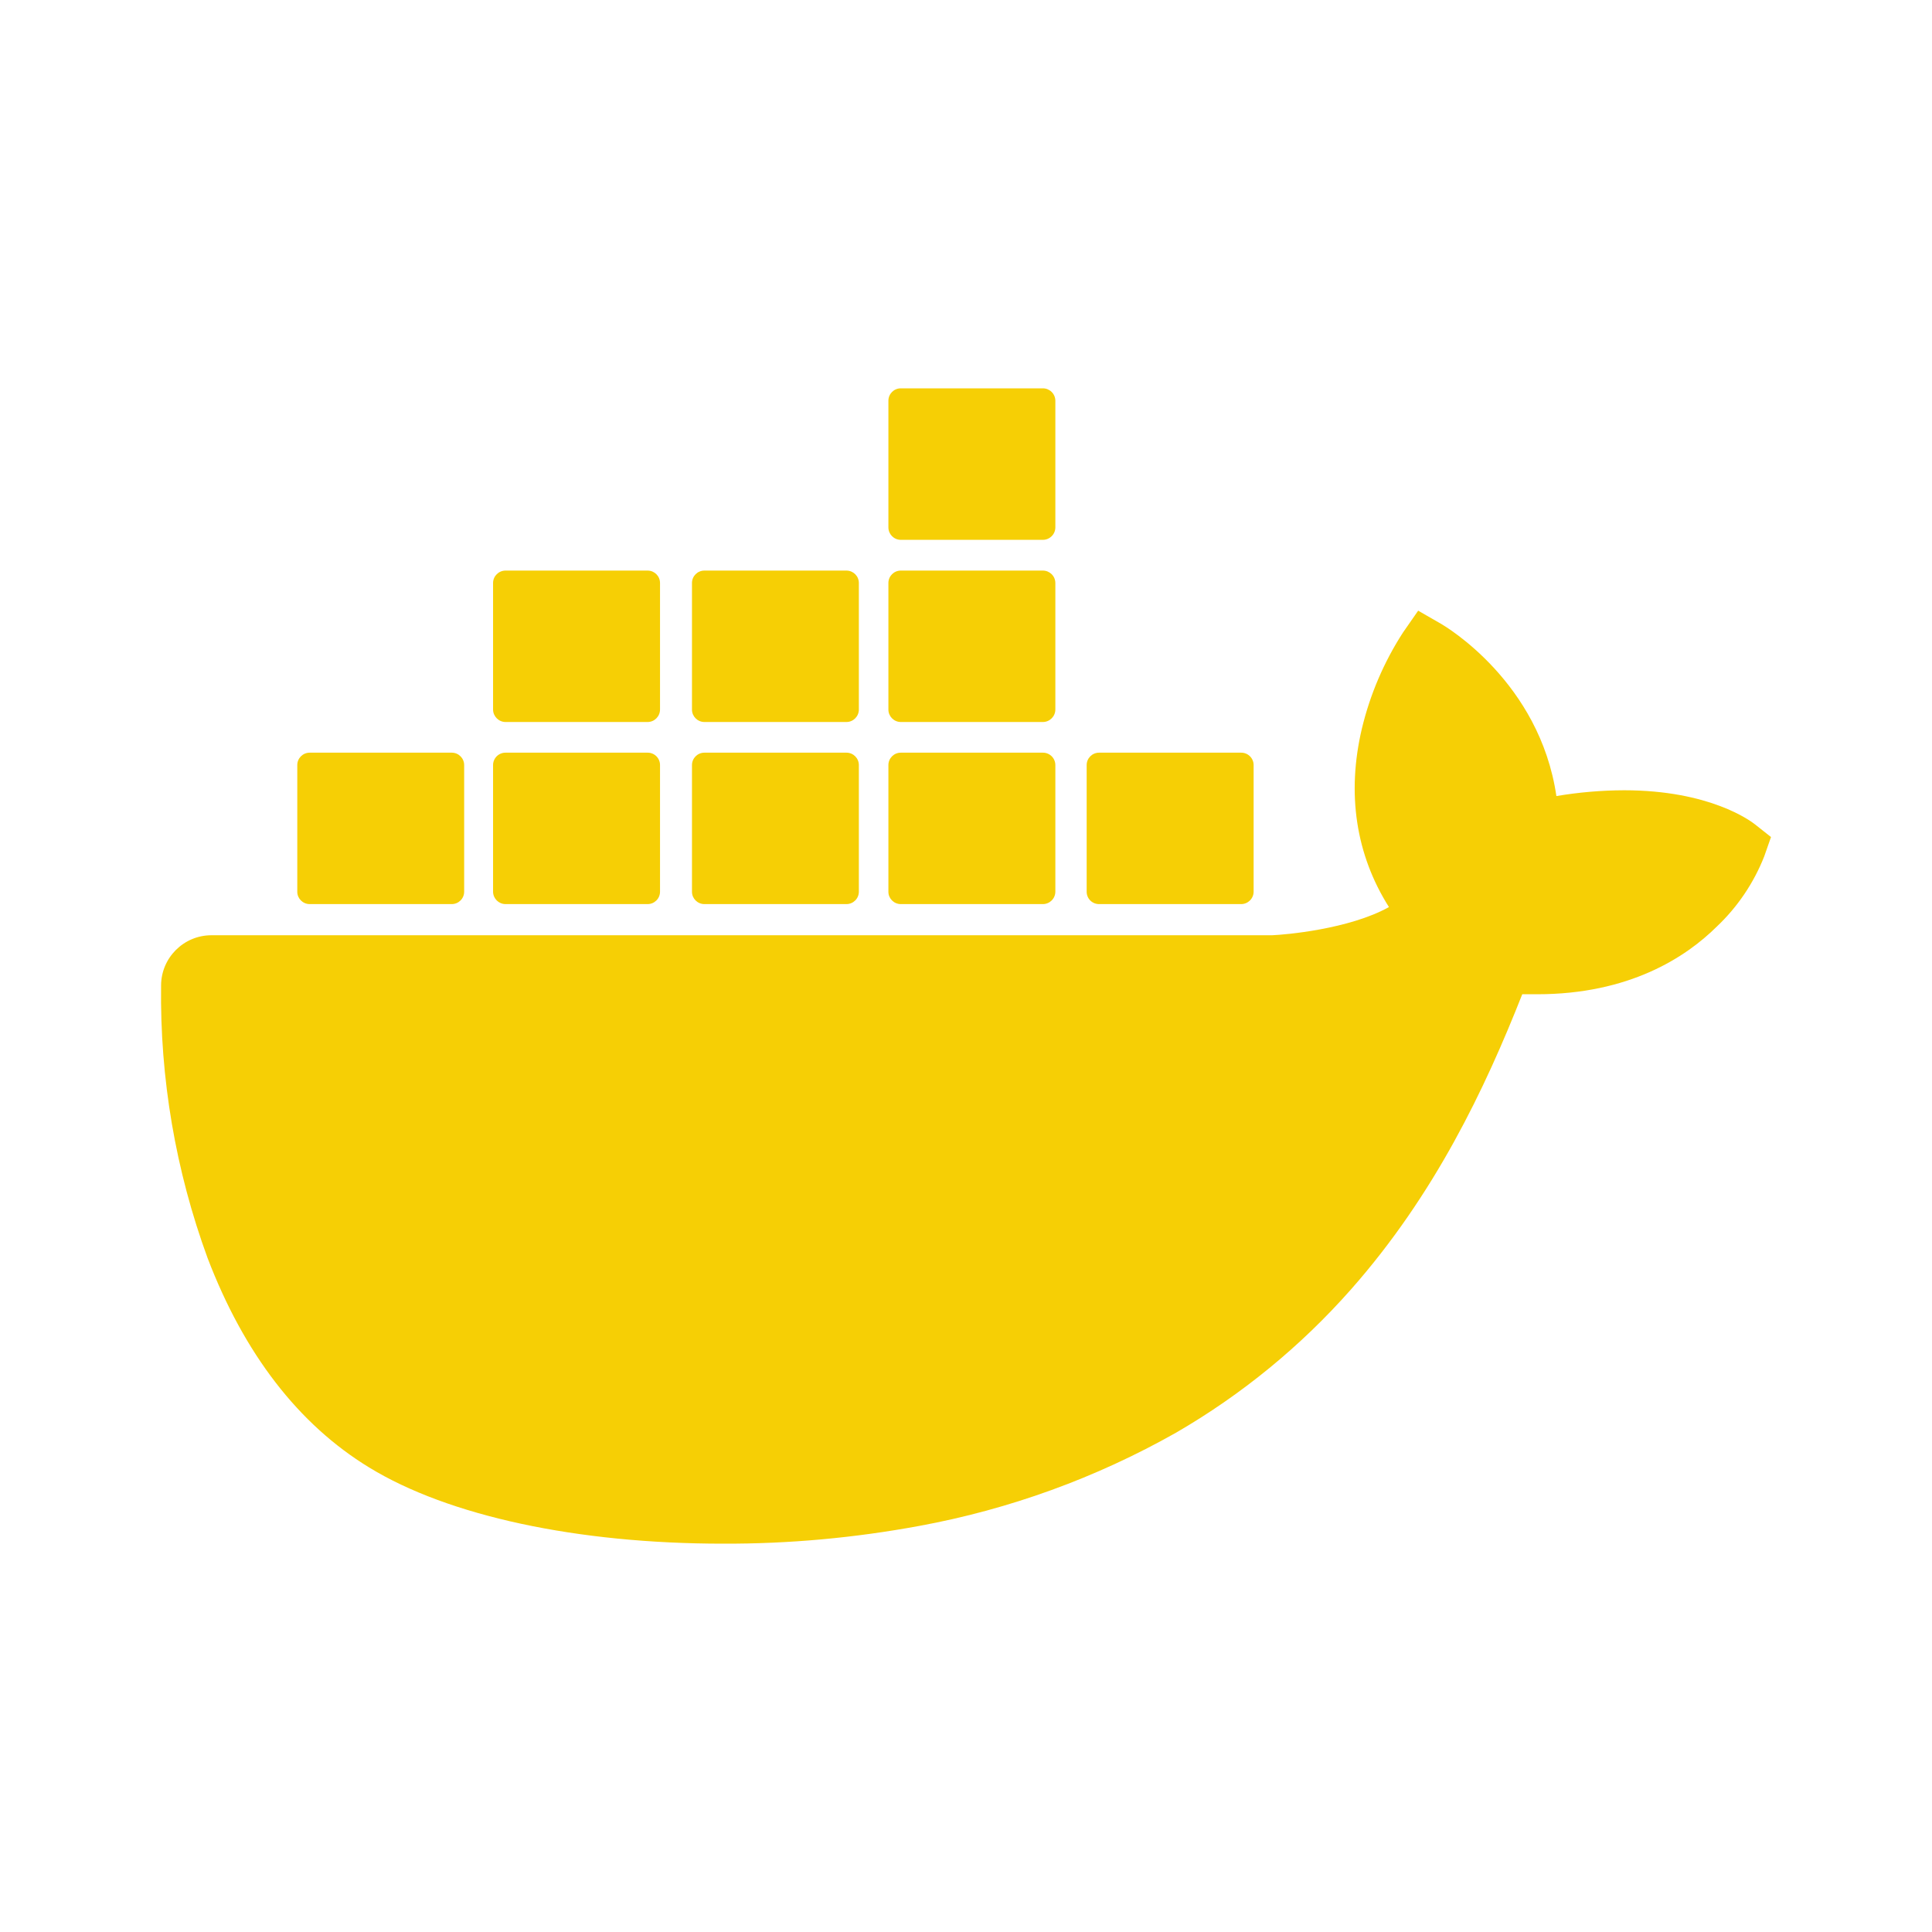
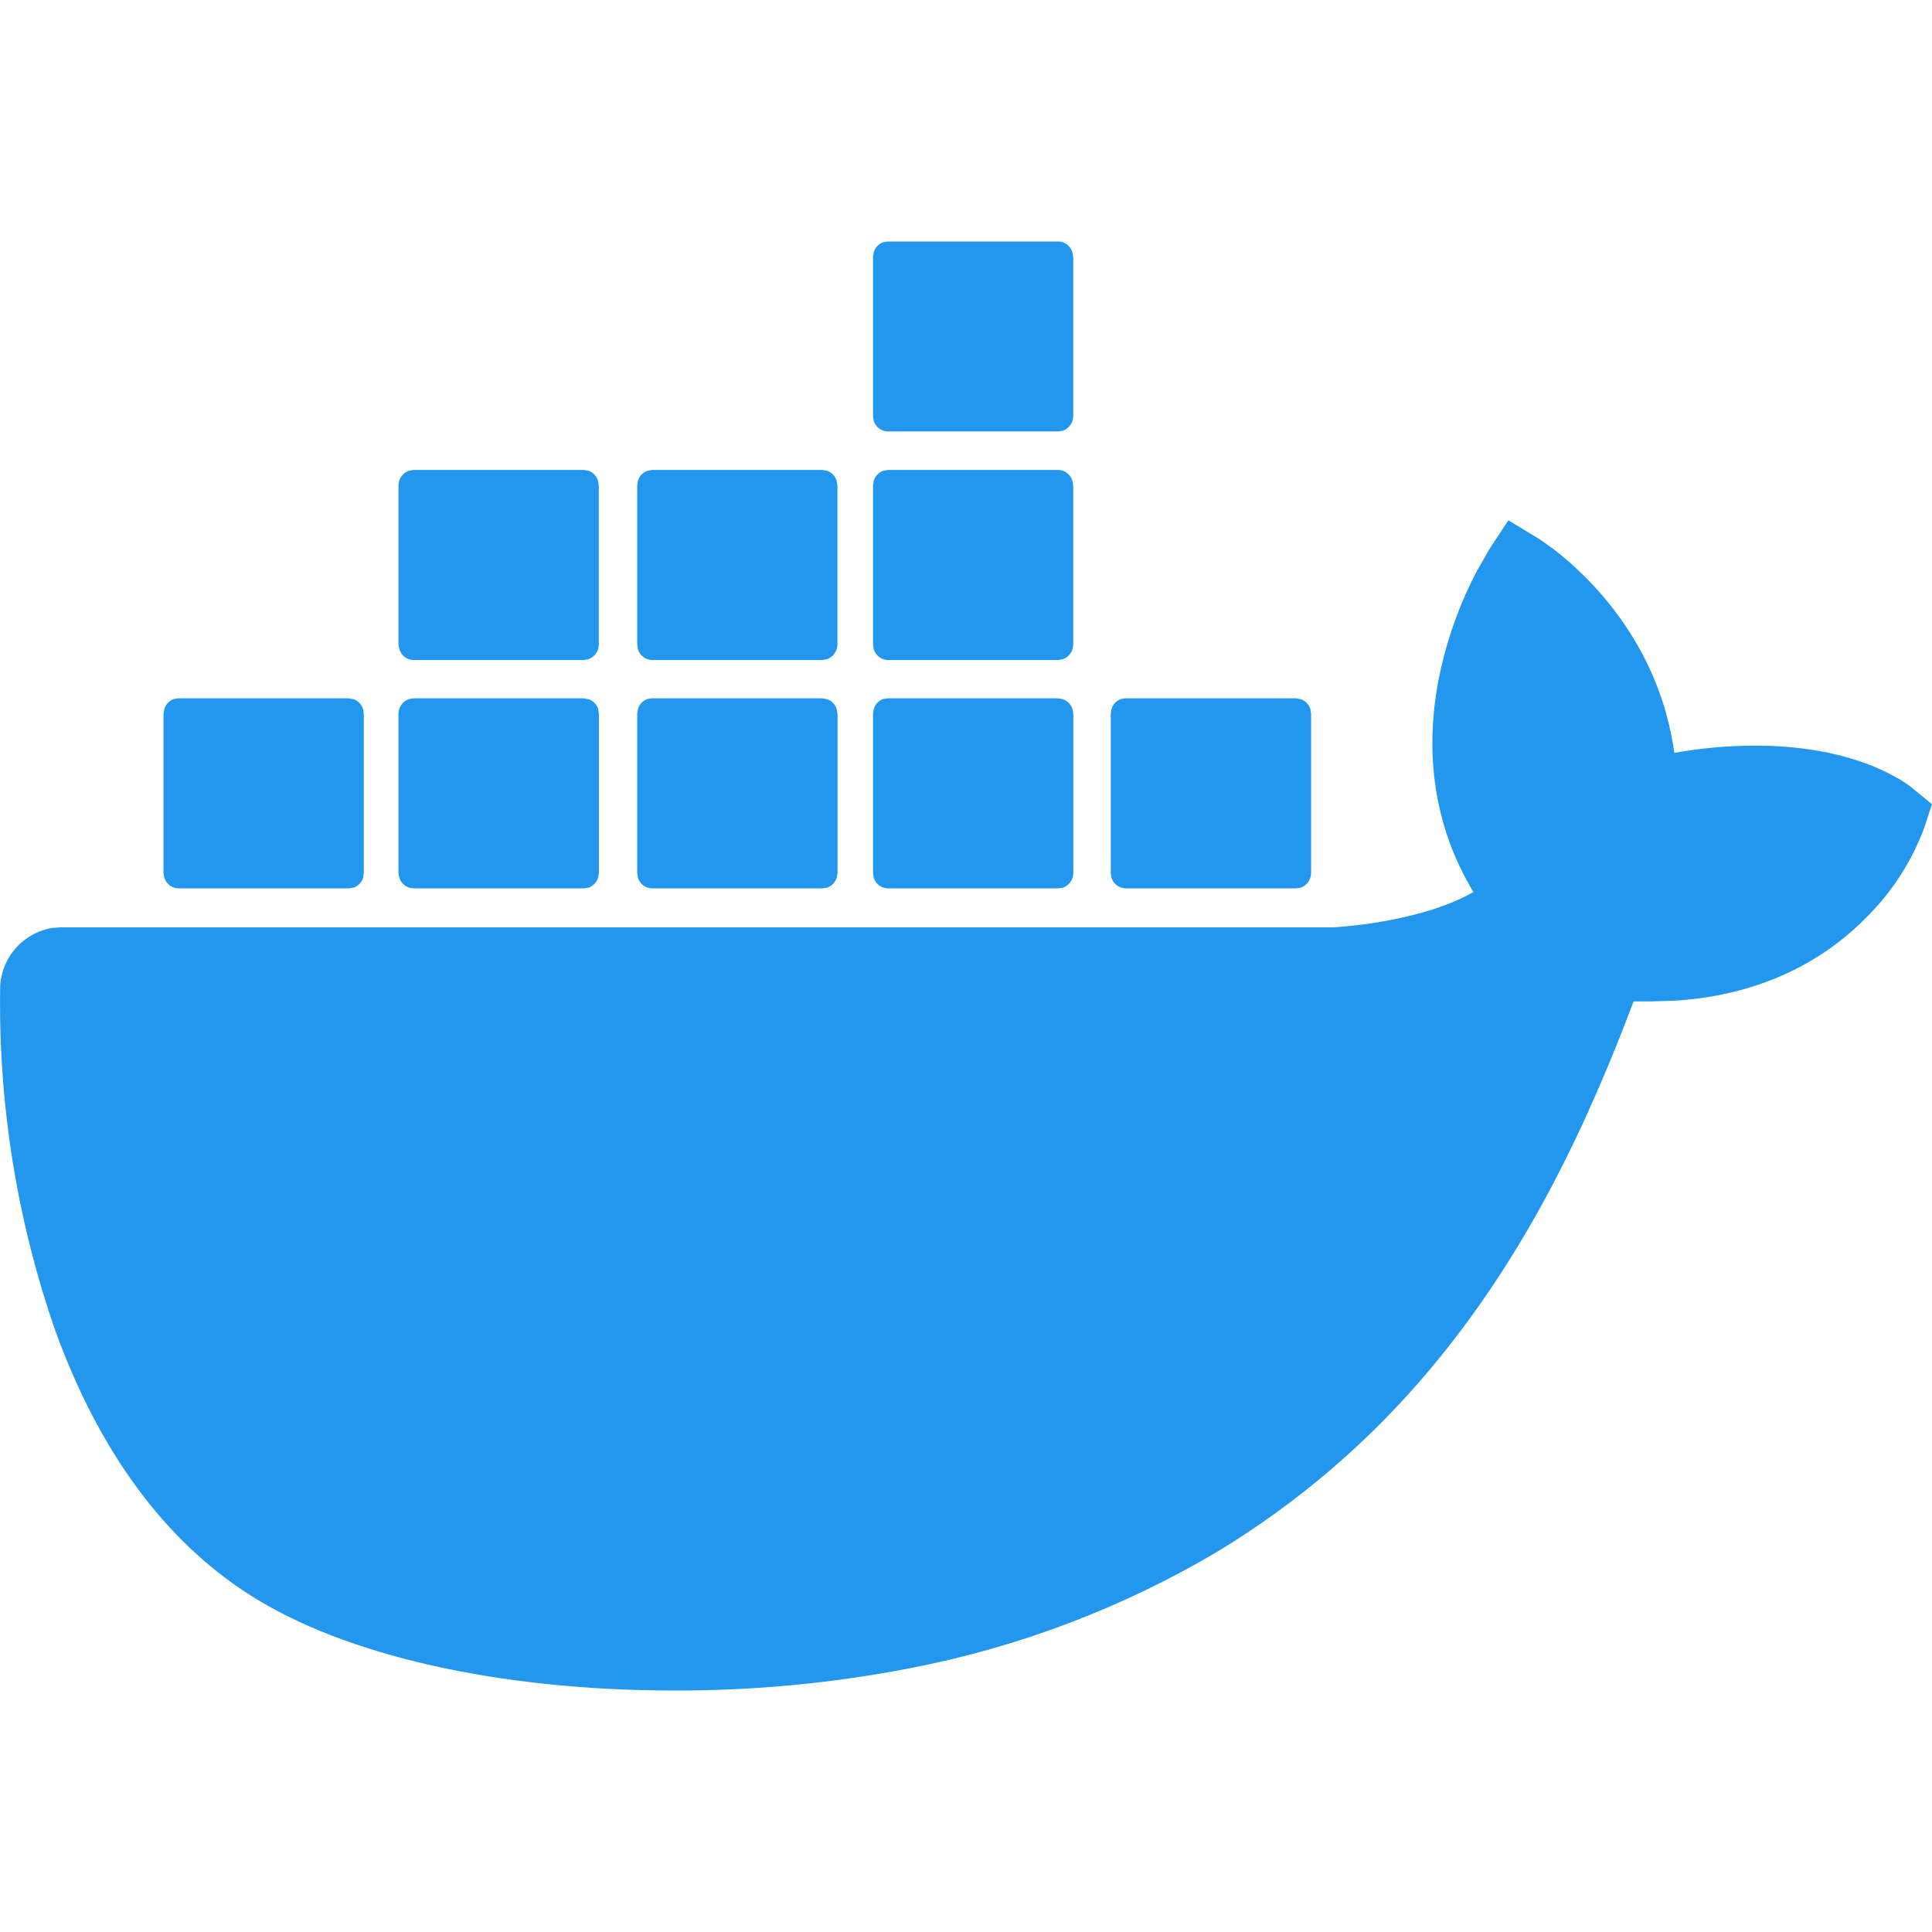
- <svg xmlns="http://www.w3.org/2000/svg" fill="#f6cf05" width="800px" height="800px" viewBox="0 0 24 24" xml:space="preserve">
-   <g id="SVGRepo_bgCarrier" stroke-width="0" />
-   <g id="SVGRepo_tracerCarrier" stroke-linecap="round" stroke-linejoin="round" />
-   <g id="SVGRepo_iconCarrier">
-     <path d="M21.803 10.242c-.054-.043-.561-.425-1.628-.425a5.152 5.152 0 0 0-.841.072c-.207-1.417-1.378-2.107-1.43-2.138l-.287-.165-.189.272a3.851 3.851 0 0 0-.51 1.192c-.191.809-.075 1.568.336 2.218-.496.276-1.292.344-1.453.35H2.626a.626.626 0 0 0-.625.623 9.483 9.483 0 0 0 .577 3.385c.454 1.19 1.129 2.067 2.007 2.603.984.603 2.584.947 4.396.947.819.003 1.636-.072 2.441-.221a10.235 10.235 0 0 0 3.186-1.157 8.75 8.75 0 0 0 2.174-1.78c1.044-1.182 1.666-2.497 2.128-3.667h.184c1.143 0 1.846-.457 2.233-.841.258-.244.459-.542.589-.872l.084-.24-.197-.156z" />
-     <path d="M3.847 11.231h1.765a.154.154 0 0 0 .154-.154V9.505a.154.154 0 0 0-.153-.155H3.847a.154.154 0 0 0-.154.154V11.078c0 .084.069.153.154.153M6.28 11.231h1.765a.154.154 0 0 0 .154-.154V9.505a.153.153 0 0 0-.153-.155H6.28a.154.154 0 0 0-.155.155v1.573c.001.084.07.153.155.153M8.75 11.231h1.765a.154.154 0 0 0 .154-.154V9.505a.154.154 0 0 0-.153-.155H8.75a.154.154 0 0 0-.154.154V11.078c0 .084.069.153.154.153M11.19 11.231h1.765a.155.155 0 0 0 .155-.154V9.505a.154.154 0 0 0-.155-.155H11.19a.154.154 0 0 0-.154.154V11.078c0 .084.069.153.154.153M6.28 8.969h1.765c.085 0 .154-.07.154-.155V7.242a.154.154 0 0 0-.154-.154H6.28a.155.155 0 0 0-.155.154v1.573c.001.084.07.154.155.154M8.75 8.969h1.765c.085 0 .154-.07.154-.155V7.242a.154.154 0 0 0-.154-.154H8.75a.154.154 0 0 0-.154.154v1.573c0 .084.069.154.154.154M11.19 8.969h1.765c.085 0 .155-.07.155-.155V7.242a.155.155 0 0 0-.155-.154H11.19a.154.154 0 0 0-.154.154v1.573c0 .084.069.154.154.154M11.19 6.706h1.765a.155.155 0 0 0 .155-.154V4.978a.155.155 0 0 0-.155-.154H11.19a.154.154 0 0 0-.154.154v1.573c0 .086.069.155.154.155M13.653 11.231h1.765a.155.155 0 0 0 .155-.154V9.505a.154.154 0 0 0-.155-.155h-1.765a.154.154 0 0 0-.154.154V11.078a.153.153 0 0 0 .154.153" />
-   </g>
+ <svg xmlns="http://www.w3.org/2000/svg" width="800px" height="800px" viewBox="0 0 16 16" fill="none">
+   <path fill="#2396ED" d="M12.342 4.536l.15-.227.262.159.116.083c.28.216.869.768.996 1.684.223-.04.448-.06.673-.06.534 0 .893.124 1.097.227l.105.057.068.045.191.156-.066.2a2.044 2.044 0 01-.47.73c-.29.299-.8.652-1.609.698l-.178.005h-.148c-.37.977-.867 2.078-1.702 3.066a7.081 7.081 0 01-1.74 1.488 7.941 7.941 0 01-2.549.968c-.644.125-1.298.187-1.953.185-1.45 0-2.73-.288-3.517-.792-.703-.449-1.243-1.182-1.606-2.177a8.25 8.25 0 01-.461-2.83.516.516 0 01.432-.516l.068-.005h10.54l.092-.007.149-.016c.256-.034.646-.11.92-.27-.328-.543-.421-1.178-.268-1.854a3.3 3.3 0 01.3-.81l.108-.187zM2.89 5.784l.04.007a.127.127 0 01.077.082l.006.04v1.315l-.006.041a.127.127 0 01-.078.082l-.039.006H1.478a.124.124 0 01-.117-.088l-.007-.04V5.912l.007-.04a.127.127 0 01.078-.083l.039-.006H2.89zm1.947 0l.039.007a.127.127 0 01.078.082l.006.04v1.315l-.007.041a.127.127 0 01-.078.082l-.039.006H3.424a.125.125 0 01-.117-.088L3.3 7.23V5.913a.13.13 0 01.085-.123l.039-.007h1.413zm1.976 0l.039.007a.127.127 0 01.077.082l.007.04v1.315l-.007.041a.127.127 0 01-.078.082l-.039.006H5.4a.124.124 0 01-.117-.088l-.006-.04V5.912l.006-.04a.127.127 0 01.078-.083l.039-.006h1.413zm1.952 0l.039.007a.127.127 0 01.078.082l.007.04v1.315a.13.13 0 01-.085.123l-.04.006H7.353a.124.124 0 01-.117-.088l-.006-.04V5.912l.006-.04a.127.127 0 01.078-.083l.04-.006h1.412zm1.97 0l.039.007a.127.127 0 01.078.082l.006.04v1.315a.13.13 0 01-.085.123l-.039.006H9.322a.124.124 0 01-.117-.088l-.006-.04V5.912l.006-.04a.127.127 0 01.078-.083l.04-.006h1.411zM4.835 3.892l.04.007a.127.127 0 01.077.081l.007.041v1.315a.13.13 0 01-.085.123l-.039.007H3.424a.125.125 0 01-.117-.09l-.007-.04V4.021a.13.13 0 01.085-.122l.039-.007h1.412zm1.976 0l.04.007a.127.127 0 01.077.081l.007.041v1.315a.13.13 0 01-.085.123l-.039.007H5.4a.125.125 0 01-.117-.09l-.006-.04V4.021l.006-.04a.127.127 0 01.078-.082l.039-.007h1.412zm1.953 0c.054 0 .1.037.117.088l.007.041v1.315a.13.13 0 01-.085.123l-.04.007H7.353a.125.125 0 01-.117-.09l-.006-.04V4.021l.006-.04a.127.127 0 01.078-.082l.04-.007h1.412zm0-1.892c.054 0 .1.037.117.088l.007.04v1.316a.13.13 0 01-.085.123l-.04.006H7.353a.124.124 0 01-.117-.088l-.006-.04V2.128l.006-.04a.127.127 0 01.078-.082L7.353 2h1.412z" />
</svg>
